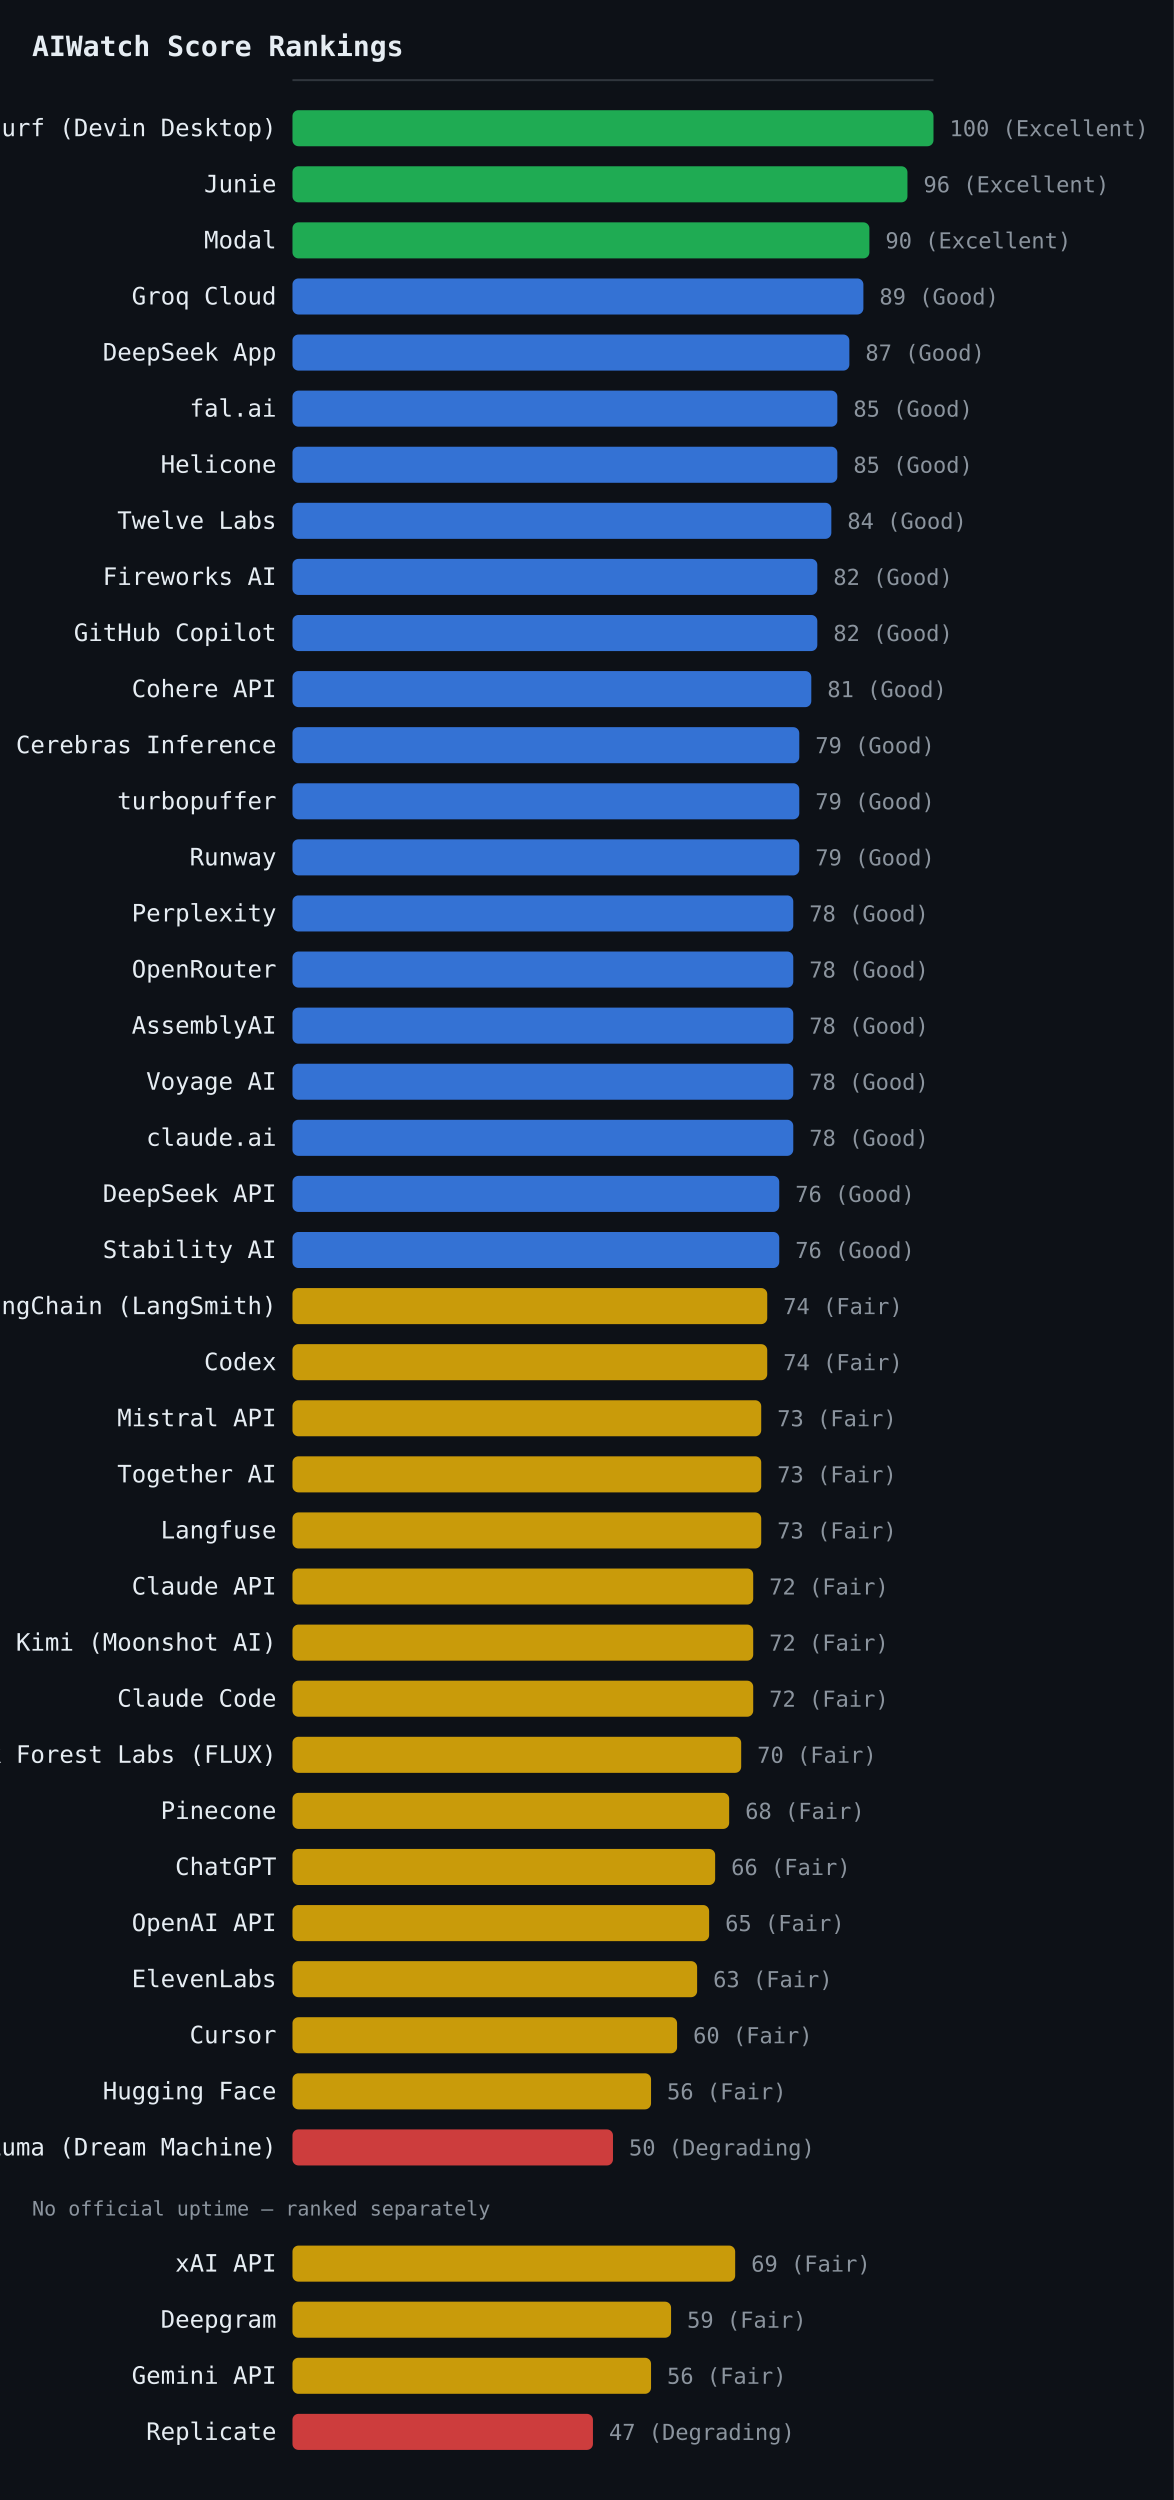
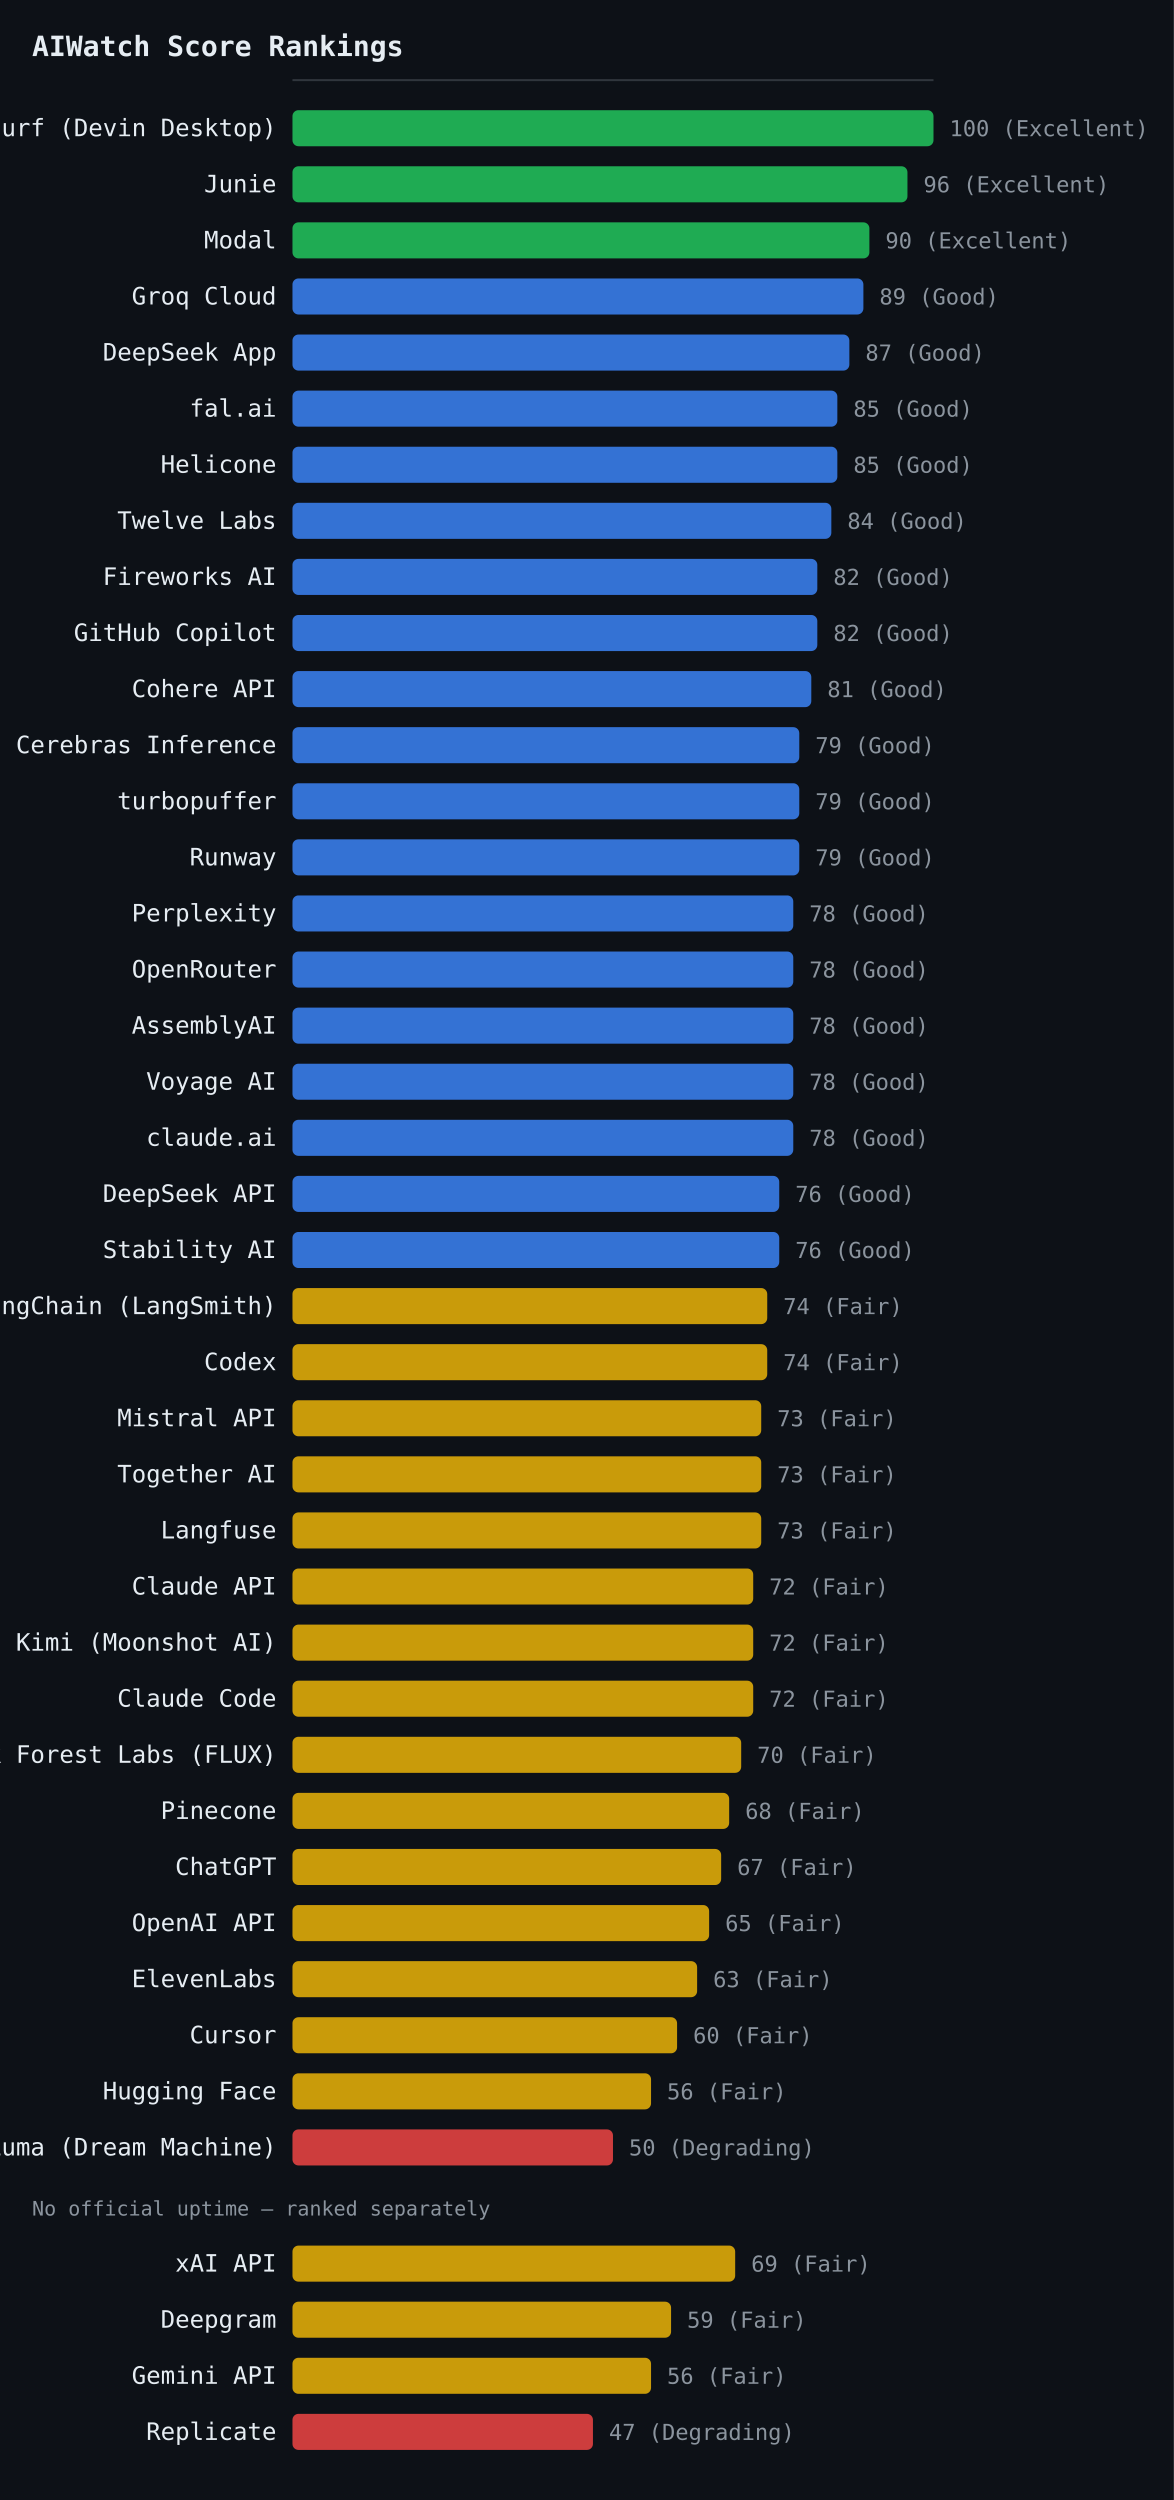
<svg xmlns="http://www.w3.org/2000/svg" viewBox="0 0 586 1248" width="586" height="1248">
  <style>
    .chart-bg { fill: #0d1117; }
    .chart-title { fill: #e6edf3; }
    .chart-text { fill: #e6edf3; }
    .chart-muted { fill: #8b949e; }
  </style>
  <rect class="chart-bg" width="100%" height="100%" fill="#0d1117" />
  <text x="16" y="28" fill="#e6edf3" font-size="14" font-weight="600" font-family="ui-monospace,monospace" class="chart-title">AIWatch Score Rankings</text>
  <line x1="146" y1="40" x2="466" y2="40" stroke="#30363d" stroke-width="1" />
  <text x="138" y="68" fill="#e6edf3" font-size="12" font-family="ui-monospace,monospace" text-anchor="end">Windsurf (Devin Desktop)</text>
  <rect x="146" y="55" width="320" height="18" rx="3" fill="#22c55e" opacity="0.85" />
  <text x="474" y="68" fill="#8b949e" font-size="11" font-family="ui-monospace,monospace">100  (Excellent)</text>
  <text x="138" y="96" fill="#e6edf3" font-size="12" font-family="ui-monospace,monospace" text-anchor="end">Junie</text>
  <rect x="146" y="83" width="307" height="18" rx="3" fill="#22c55e" opacity="0.85" />
  <text x="461" y="96" fill="#8b949e" font-size="11" font-family="ui-monospace,monospace">96  (Excellent)</text>
  <text x="138" y="124" fill="#e6edf3" font-size="12" font-family="ui-monospace,monospace" text-anchor="end">Modal</text>
  <rect x="146" y="111" width="288" height="18" rx="3" fill="#22c55e" opacity="0.85" />
  <text x="442" y="124" fill="#8b949e" font-size="11" font-family="ui-monospace,monospace">90  (Excellent)</text>
  <text x="138" y="152" fill="#e6edf3" font-size="12" font-family="ui-monospace,monospace" text-anchor="end">Groq Cloud</text>
  <rect x="146" y="139" width="285" height="18" rx="3" fill="#3b82f6" opacity="0.85" />
  <text x="439" y="152" fill="#8b949e" font-size="11" font-family="ui-monospace,monospace">89  (Good)</text>
  <text x="138" y="180" fill="#e6edf3" font-size="12" font-family="ui-monospace,monospace" text-anchor="end">DeepSeek App</text>
  <rect x="146" y="167" width="278" height="18" rx="3" fill="#3b82f6" opacity="0.85" />
  <text x="432" y="180" fill="#8b949e" font-size="11" font-family="ui-monospace,monospace">87  (Good)</text>
  <text x="138" y="208" fill="#e6edf3" font-size="12" font-family="ui-monospace,monospace" text-anchor="end">fal.ai</text>
  <rect x="146" y="195" width="272" height="18" rx="3" fill="#3b82f6" opacity="0.85" />
  <text x="426" y="208" fill="#8b949e" font-size="11" font-family="ui-monospace,monospace">85  (Good)</text>
  <text x="138" y="236" fill="#e6edf3" font-size="12" font-family="ui-monospace,monospace" text-anchor="end">Helicone</text>
  <rect x="146" y="223" width="272" height="18" rx="3" fill="#3b82f6" opacity="0.85" />
  <text x="426" y="236" fill="#8b949e" font-size="11" font-family="ui-monospace,monospace">85  (Good)</text>
  <text x="138" y="264" fill="#e6edf3" font-size="12" font-family="ui-monospace,monospace" text-anchor="end">Twelve Labs</text>
  <rect x="146" y="251" width="269" height="18" rx="3" fill="#3b82f6" opacity="0.85" />
  <text x="423" y="264" fill="#8b949e" font-size="11" font-family="ui-monospace,monospace">84  (Good)</text>
  <text x="138" y="292" fill="#e6edf3" font-size="12" font-family="ui-monospace,monospace" text-anchor="end">Fireworks AI</text>
  <rect x="146" y="279" width="262" height="18" rx="3" fill="#3b82f6" opacity="0.85" />
  <text x="416" y="292" fill="#8b949e" font-size="11" font-family="ui-monospace,monospace">82  (Good)</text>
  <text x="138" y="320" fill="#e6edf3" font-size="12" font-family="ui-monospace,monospace" text-anchor="end">GitHub Copilot</text>
  <rect x="146" y="307" width="262" height="18" rx="3" fill="#3b82f6" opacity="0.85" />
  <text x="416" y="320" fill="#8b949e" font-size="11" font-family="ui-monospace,monospace">82  (Good)</text>
  <text x="138" y="348" fill="#e6edf3" font-size="12" font-family="ui-monospace,monospace" text-anchor="end">Cohere API</text>
  <rect x="146" y="335" width="259" height="18" rx="3" fill="#3b82f6" opacity="0.85" />
  <text x="413" y="348" fill="#8b949e" font-size="11" font-family="ui-monospace,monospace">81  (Good)</text>
  <text x="138" y="376" fill="#e6edf3" font-size="12" font-family="ui-monospace,monospace" text-anchor="end">Cerebras Inference</text>
  <rect x="146" y="363" width="253" height="18" rx="3" fill="#3b82f6" opacity="0.85" />
  <text x="407" y="376" fill="#8b949e" font-size="11" font-family="ui-monospace,monospace">79  (Good)</text>
  <text x="138" y="404" fill="#e6edf3" font-size="12" font-family="ui-monospace,monospace" text-anchor="end">turbopuffer</text>
  <rect x="146" y="391" width="253" height="18" rx="3" fill="#3b82f6" opacity="0.85" />
  <text x="407" y="404" fill="#8b949e" font-size="11" font-family="ui-monospace,monospace">79  (Good)</text>
  <text x="138" y="432" fill="#e6edf3" font-size="12" font-family="ui-monospace,monospace" text-anchor="end">Runway</text>
  <rect x="146" y="419" width="253" height="18" rx="3" fill="#3b82f6" opacity="0.85" />
  <text x="407" y="432" fill="#8b949e" font-size="11" font-family="ui-monospace,monospace">79  (Good)</text>
  <text x="138" y="460" fill="#e6edf3" font-size="12" font-family="ui-monospace,monospace" text-anchor="end">Perplexity</text>
  <rect x="146" y="447" width="250" height="18" rx="3" fill="#3b82f6" opacity="0.85" />
  <text x="404" y="460" fill="#8b949e" font-size="11" font-family="ui-monospace,monospace">78  (Good)</text>
  <text x="138" y="488" fill="#e6edf3" font-size="12" font-family="ui-monospace,monospace" text-anchor="end">OpenRouter</text>
  <rect x="146" y="475" width="250" height="18" rx="3" fill="#3b82f6" opacity="0.85" />
  <text x="404" y="488" fill="#8b949e" font-size="11" font-family="ui-monospace,monospace">78  (Good)</text>
  <text x="138" y="516" fill="#e6edf3" font-size="12" font-family="ui-monospace,monospace" text-anchor="end">AssemblyAI</text>
  <rect x="146" y="503" width="250" height="18" rx="3" fill="#3b82f6" opacity="0.85" />
  <text x="404" y="516" fill="#8b949e" font-size="11" font-family="ui-monospace,monospace">78  (Good)</text>
  <text x="138" y="544" fill="#e6edf3" font-size="12" font-family="ui-monospace,monospace" text-anchor="end">Voyage AI</text>
  <rect x="146" y="531" width="250" height="18" rx="3" fill="#3b82f6" opacity="0.85" />
  <text x="404" y="544" fill="#8b949e" font-size="11" font-family="ui-monospace,monospace">78  (Good)</text>
  <text x="138" y="572" fill="#e6edf3" font-size="12" font-family="ui-monospace,monospace" text-anchor="end">claude.ai</text>
  <rect x="146" y="559" width="250" height="18" rx="3" fill="#3b82f6" opacity="0.85" />
  <text x="404" y="572" fill="#8b949e" font-size="11" font-family="ui-monospace,monospace">78  (Good)</text>
  <text x="138" y="600" fill="#e6edf3" font-size="12" font-family="ui-monospace,monospace" text-anchor="end">DeepSeek API</text>
  <rect x="146" y="587" width="243" height="18" rx="3" fill="#3b82f6" opacity="0.85" />
  <text x="397" y="600" fill="#8b949e" font-size="11" font-family="ui-monospace,monospace">76  (Good)</text>
  <text x="138" y="628" fill="#e6edf3" font-size="12" font-family="ui-monospace,monospace" text-anchor="end">Stability AI</text>
  <rect x="146" y="615" width="243" height="18" rx="3" fill="#3b82f6" opacity="0.85" />
  <text x="397" y="628" fill="#8b949e" font-size="11" font-family="ui-monospace,monospace">76  (Good)</text>
  <text x="138" y="656" fill="#e6edf3" font-size="12" font-family="ui-monospace,monospace" text-anchor="end">LangChain (LangSmith)</text>
  <rect x="146" y="643" width="237" height="18" rx="3" fill="#eab308" opacity="0.85" />
  <text x="391" y="656" fill="#8b949e" font-size="11" font-family="ui-monospace,monospace">74  (Fair)</text>
  <text x="138" y="684" fill="#e6edf3" font-size="12" font-family="ui-monospace,monospace" text-anchor="end">Codex</text>
  <rect x="146" y="671" width="237" height="18" rx="3" fill="#eab308" opacity="0.85" />
  <text x="391" y="684" fill="#8b949e" font-size="11" font-family="ui-monospace,monospace">74  (Fair)</text>
  <text x="138" y="712" fill="#e6edf3" font-size="12" font-family="ui-monospace,monospace" text-anchor="end">Mistral API</text>
  <rect x="146" y="699" width="234" height="18" rx="3" fill="#eab308" opacity="0.85" />
  <text x="388" y="712" fill="#8b949e" font-size="11" font-family="ui-monospace,monospace">73  (Fair)</text>
  <text x="138" y="740" fill="#e6edf3" font-size="12" font-family="ui-monospace,monospace" text-anchor="end">Together AI</text>
  <rect x="146" y="727" width="234" height="18" rx="3" fill="#eab308" opacity="0.85" />
  <text x="388" y="740" fill="#8b949e" font-size="11" font-family="ui-monospace,monospace">73  (Fair)</text>
  <text x="138" y="768" fill="#e6edf3" font-size="12" font-family="ui-monospace,monospace" text-anchor="end">Langfuse</text>
  <rect x="146" y="755" width="234" height="18" rx="3" fill="#eab308" opacity="0.85" />
  <text x="388" y="768" fill="#8b949e" font-size="11" font-family="ui-monospace,monospace">73  (Fair)</text>
  <text x="138" y="796" fill="#e6edf3" font-size="12" font-family="ui-monospace,monospace" text-anchor="end">Claude API</text>
  <rect x="146" y="783" width="230" height="18" rx="3" fill="#eab308" opacity="0.85" />
  <text x="384" y="796" fill="#8b949e" font-size="11" font-family="ui-monospace,monospace">72  (Fair)</text>
  <text x="138" y="824" fill="#e6edf3" font-size="12" font-family="ui-monospace,monospace" text-anchor="end">Kimi (Moonshot AI)</text>
  <rect x="146" y="811" width="230" height="18" rx="3" fill="#eab308" opacity="0.85" />
  <text x="384" y="824" fill="#8b949e" font-size="11" font-family="ui-monospace,monospace">72  (Fair)</text>
  <text x="138" y="852" fill="#e6edf3" font-size="12" font-family="ui-monospace,monospace" text-anchor="end">Claude Code</text>
  <rect x="146" y="839" width="230" height="18" rx="3" fill="#eab308" opacity="0.85" />
  <text x="384" y="852" fill="#8b949e" font-size="11" font-family="ui-monospace,monospace">72  (Fair)</text>
  <text x="138" y="880" fill="#e6edf3" font-size="12" font-family="ui-monospace,monospace" text-anchor="end">Black Forest Labs (FLUX)</text>
  <rect x="146" y="867" width="224" height="18" rx="3" fill="#eab308" opacity="0.85" />
  <text x="378" y="880" fill="#8b949e" font-size="11" font-family="ui-monospace,monospace">70  (Fair)</text>
  <text x="138" y="908" fill="#e6edf3" font-size="12" font-family="ui-monospace,monospace" text-anchor="end">Pinecone</text>
  <rect x="146" y="895" width="218" height="18" rx="3" fill="#eab308" opacity="0.85" />
  <text x="372" y="908" fill="#8b949e" font-size="11" font-family="ui-monospace,monospace">68  (Fair)</text>
  <text x="138" y="936" fill="#e6edf3" font-size="12" font-family="ui-monospace,monospace" text-anchor="end">ChatGPT</text>
-   <rect x="146" y="923" width="211" height="18" rx="3" fill="#eab308" opacity="0.85" />
-   <text x="365" y="936" fill="#8b949e" font-size="11" font-family="ui-monospace,monospace">66  (Fair)</text>
+   <rect x="146" y="923" width="214" height="18" rx="3" fill="#eab308" opacity="0.85" />
+   <text x="368" y="936" fill="#8b949e" font-size="11" font-family="ui-monospace,monospace">67  (Fair)</text>
  <text x="138" y="964" fill="#e6edf3" font-size="12" font-family="ui-monospace,monospace" text-anchor="end">OpenAI API</text>
  <rect x="146" y="951" width="208" height="18" rx="3" fill="#eab308" opacity="0.85" />
  <text x="362" y="964" fill="#8b949e" font-size="11" font-family="ui-monospace,monospace">65  (Fair)</text>
  <text x="138" y="992" fill="#e6edf3" font-size="12" font-family="ui-monospace,monospace" text-anchor="end">ElevenLabs</text>
  <rect x="146" y="979" width="202" height="18" rx="3" fill="#eab308" opacity="0.85" />
  <text x="356" y="992" fill="#8b949e" font-size="11" font-family="ui-monospace,monospace">63  (Fair)</text>
  <text x="138" y="1020" fill="#e6edf3" font-size="12" font-family="ui-monospace,monospace" text-anchor="end">Cursor</text>
  <rect x="146" y="1007" width="192" height="18" rx="3" fill="#eab308" opacity="0.85" />
  <text x="346" y="1020" fill="#8b949e" font-size="11" font-family="ui-monospace,monospace">60  (Fair)</text>
  <text x="138" y="1048" fill="#e6edf3" font-size="12" font-family="ui-monospace,monospace" text-anchor="end">Hugging Face</text>
  <rect x="146" y="1035" width="179" height="18" rx="3" fill="#eab308" opacity="0.85" />
  <text x="333" y="1048" fill="#8b949e" font-size="11" font-family="ui-monospace,monospace">56  (Fair)</text>
  <text x="138" y="1076" fill="#e6edf3" font-size="12" font-family="ui-monospace,monospace" text-anchor="end">Luma (Dream Machine)</text>
  <rect x="146" y="1063" width="160" height="18" rx="3" fill="#ef4444" opacity="0.85" />
  <text x="314" y="1076" fill="#8b949e" font-size="11" font-family="ui-monospace,monospace">50  (Degrading)</text>
  <text x="16" y="1106" fill="#8b949e" font-size="10" font-family="ui-monospace,monospace">No official uptime — ranked separately</text>
  <text x="138" y="1134" fill="#e6edf3" font-size="12" font-family="ui-monospace,monospace" text-anchor="end">xAI API</text>
  <rect x="146" y="1121" width="221" height="18" rx="3" fill="#eab308" opacity="0.85" />
  <text x="375" y="1134" fill="#8b949e" font-size="11" font-family="ui-monospace,monospace">69  (Fair)</text>
  <text x="138" y="1162" fill="#e6edf3" font-size="12" font-family="ui-monospace,monospace" text-anchor="end">Deepgram</text>
  <rect x="146" y="1149" width="189" height="18" rx="3" fill="#eab308" opacity="0.85" />
  <text x="343" y="1162" fill="#8b949e" font-size="11" font-family="ui-monospace,monospace">59  (Fair)</text>
  <text x="138" y="1190" fill="#e6edf3" font-size="12" font-family="ui-monospace,monospace" text-anchor="end">Gemini API</text>
  <rect x="146" y="1177" width="179" height="18" rx="3" fill="#eab308" opacity="0.85" />
  <text x="333" y="1190" fill="#8b949e" font-size="11" font-family="ui-monospace,monospace">56  (Fair)</text>
  <text x="138" y="1218" fill="#e6edf3" font-size="12" font-family="ui-monospace,monospace" text-anchor="end">Replicate</text>
  <rect x="146" y="1205" width="150" height="18" rx="3" fill="#ef4444" opacity="0.85" />
  <text x="304" y="1218" fill="#8b949e" font-size="11" font-family="ui-monospace,monospace">47  (Degrading)</text>
</svg>
